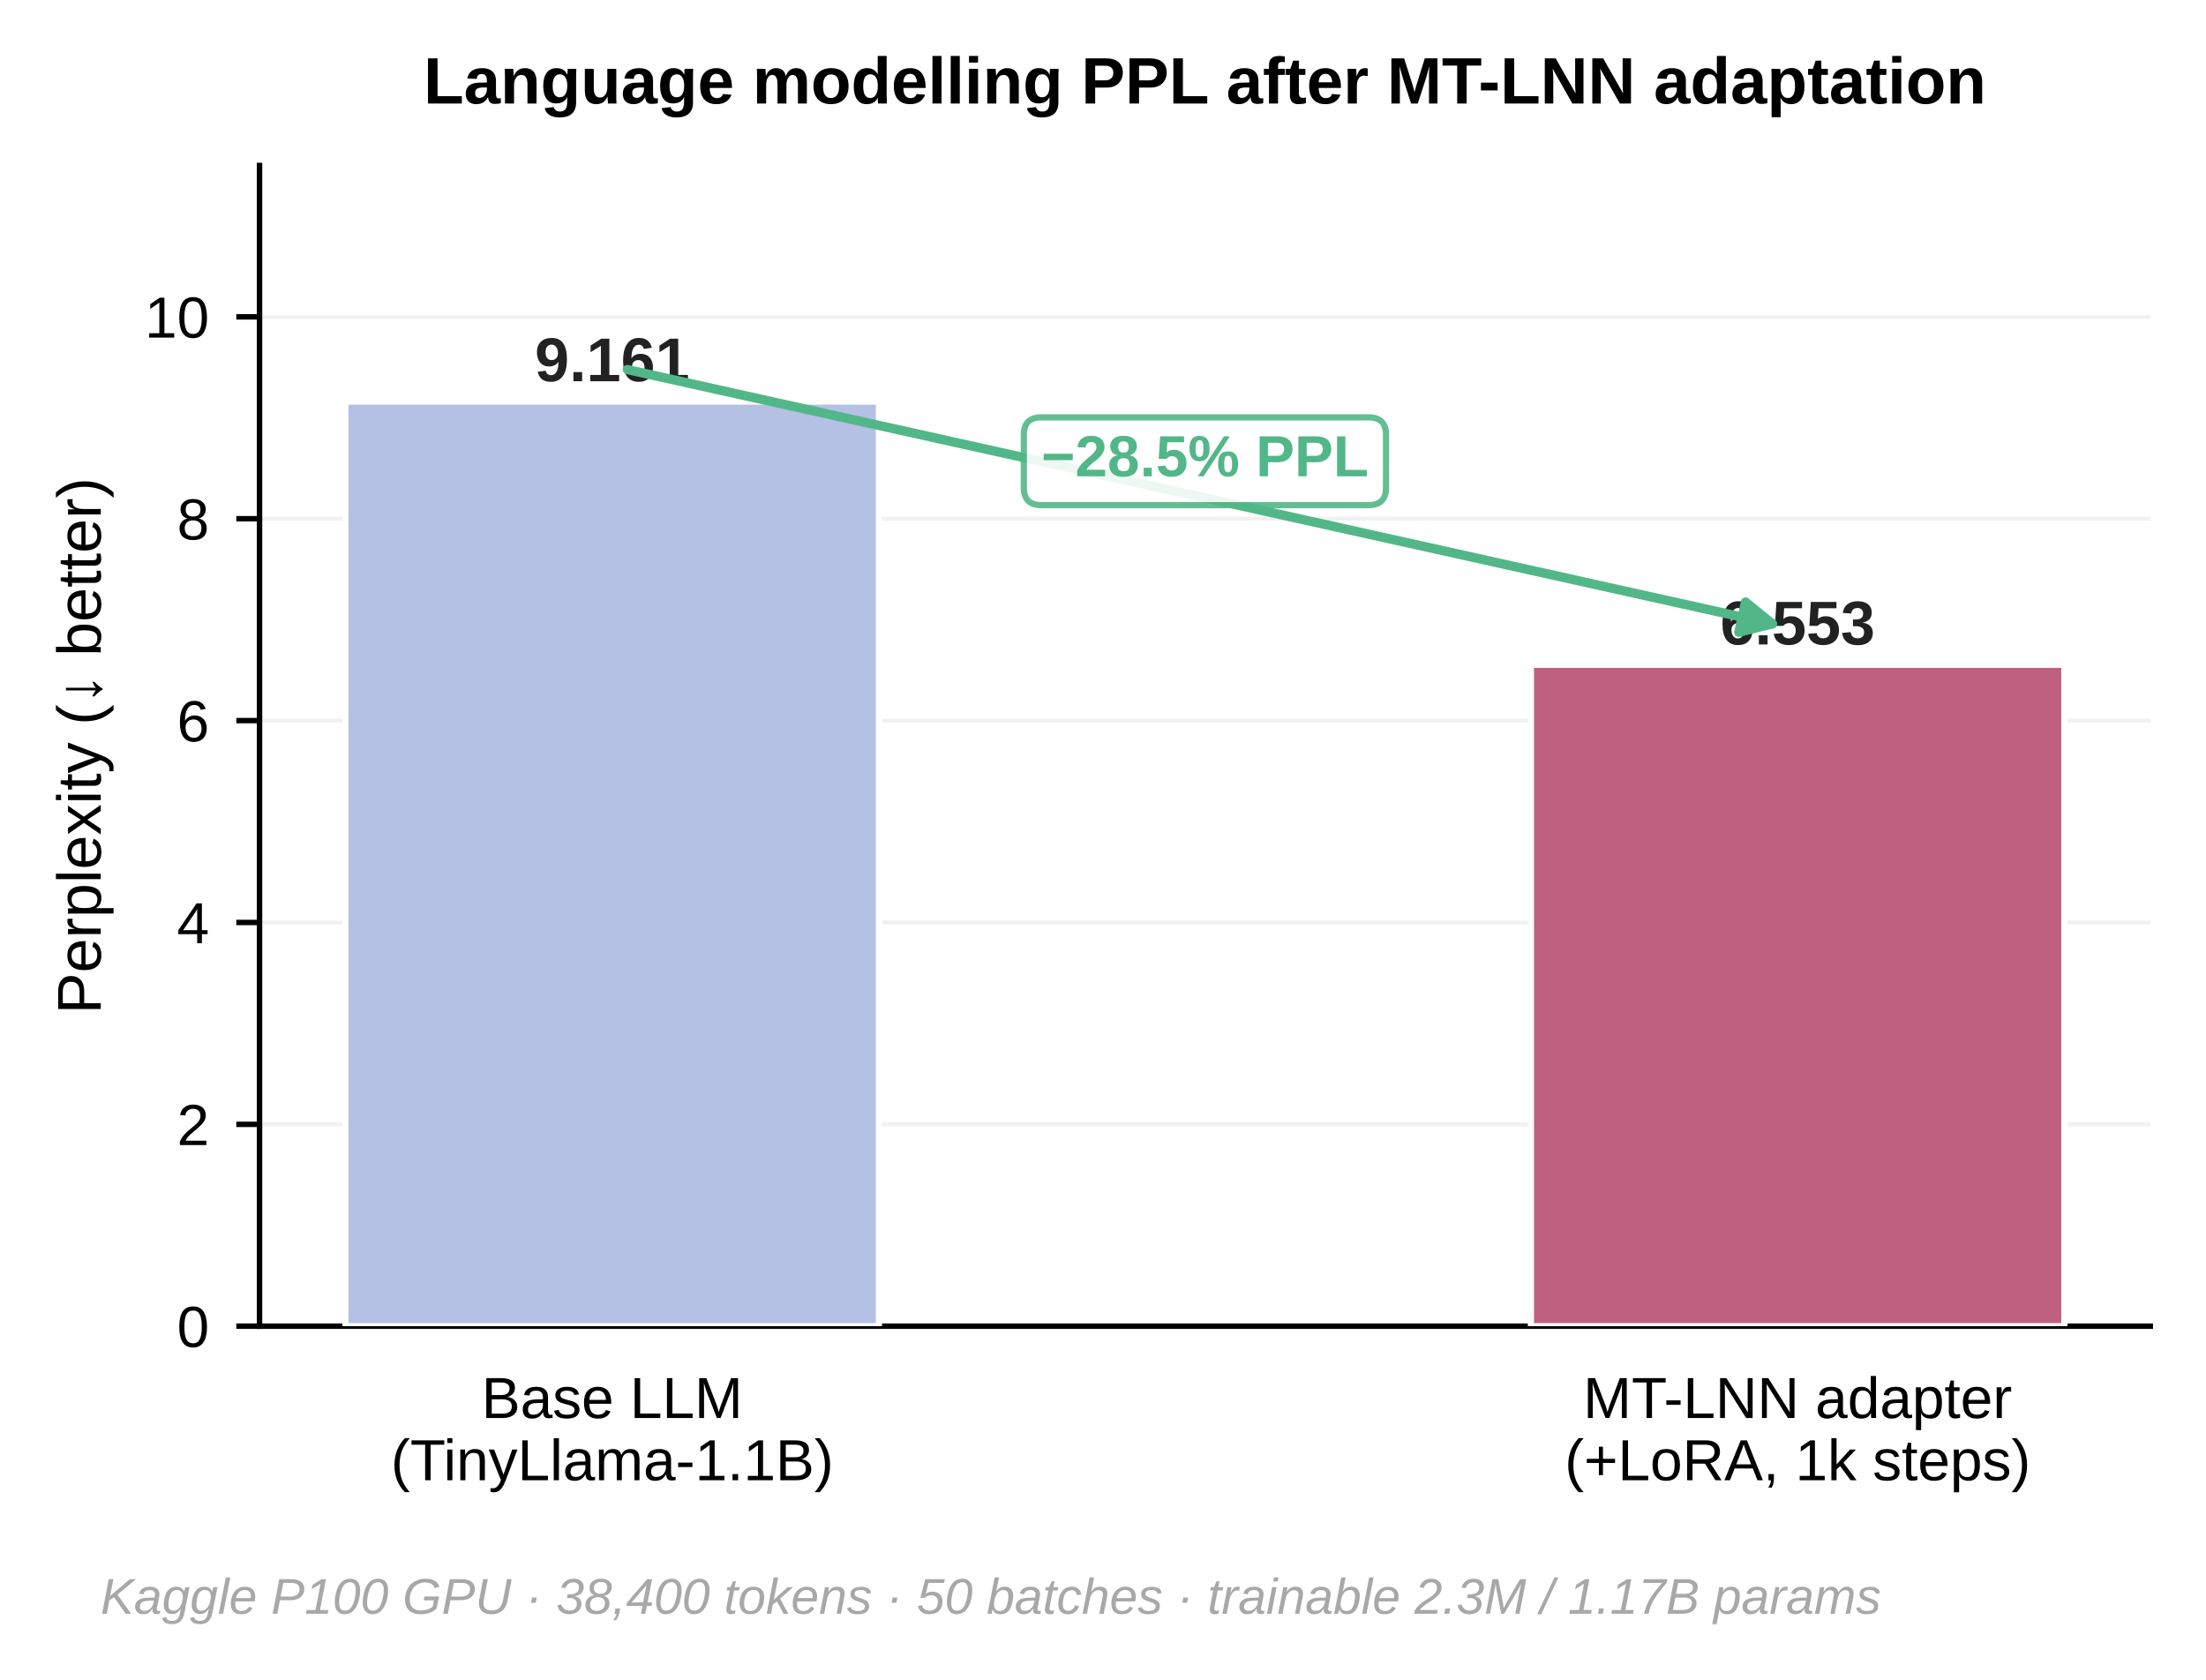
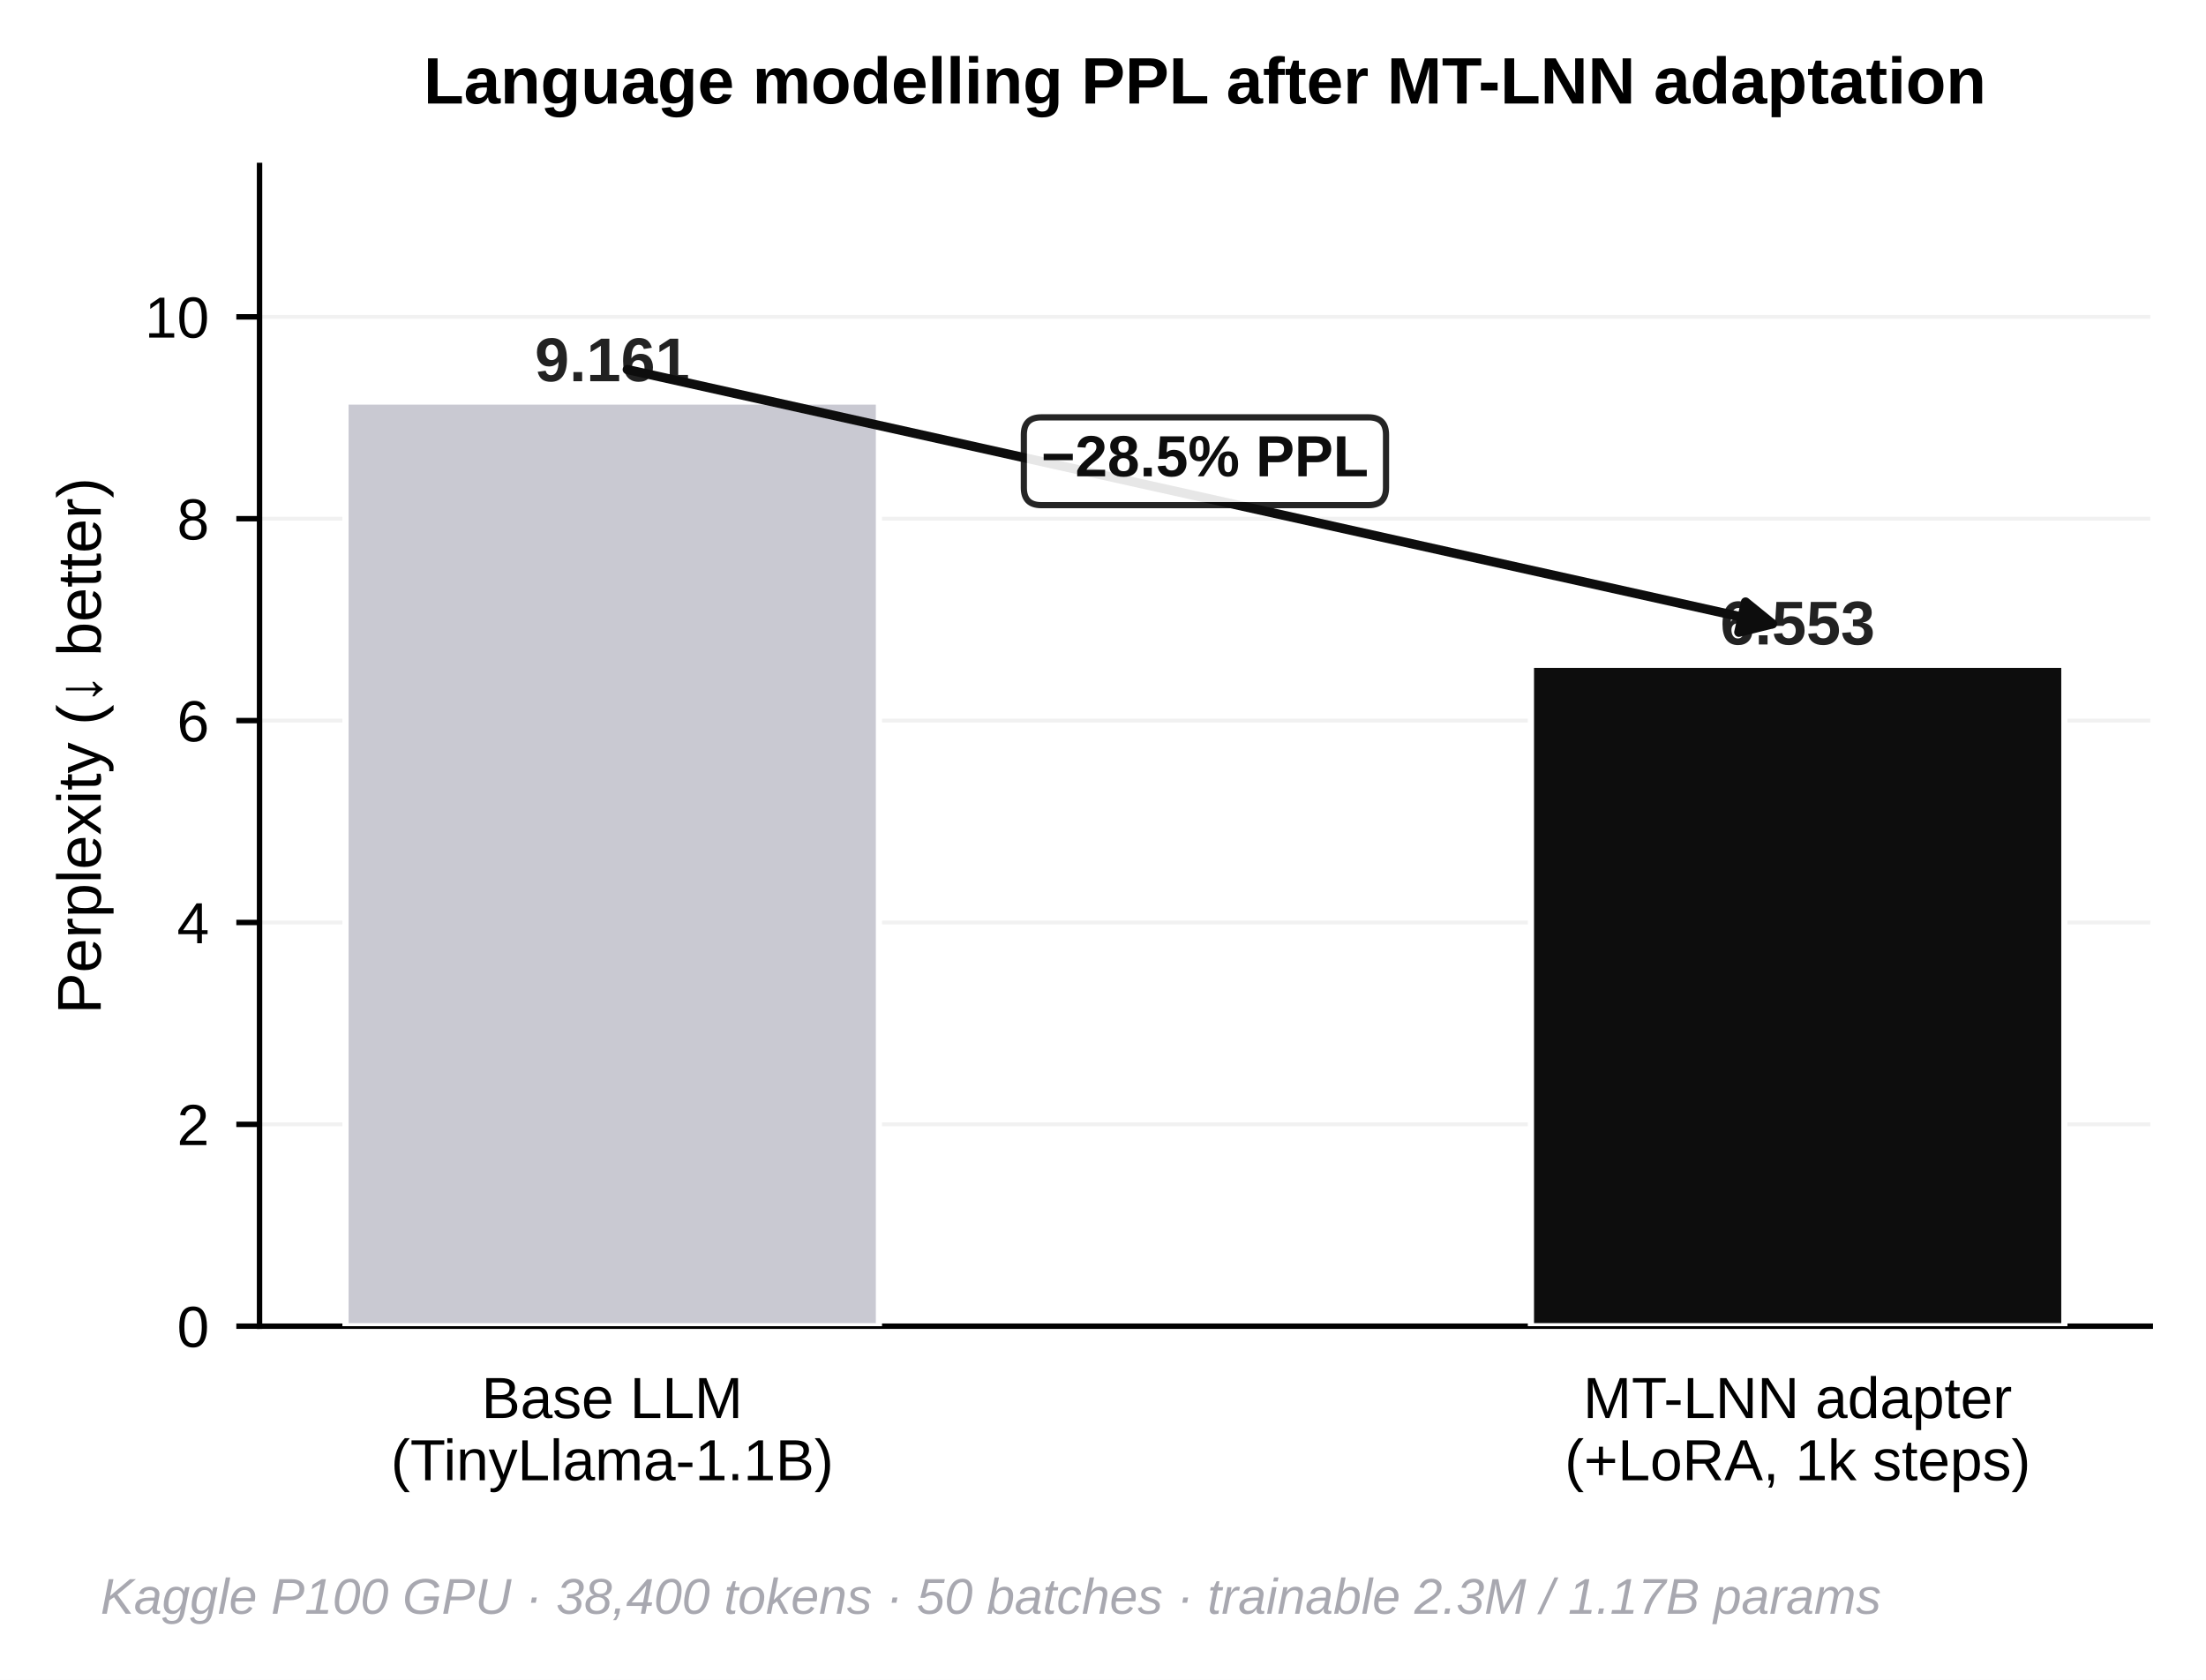
<svg xmlns="http://www.w3.org/2000/svg" xmlns:xlink="http://www.w3.org/1999/xlink" width="285.151pt" height="217.155pt" viewBox="0 0 285.151 217.155" version="1.1">
  <defs>
    <style type="text/css">*{stroke-linejoin: round; stroke-linecap: butt}</style>
  </defs>
  <g id="figure_1">
    <g id="patch_1">
      <path d="M 0 217.155  L 285.151 217.155  L 285.151 -0  L 0 -0  z " style="fill: #ffffff" />
    </g>
    <g id="axes_1">
      <g id="patch_2">
        <path d="M 33.549 171.435  L 277.951 171.435  L 277.951 21.388  L 33.549 21.388  z " style="fill: #ffffff" />
      </g>
      <g id="matplotlib.axis_1">
        <g id="xtick_1">
          <g id="text_1">
            <text style="font-size: 7.5px; font-family: 'Arial', 'Helvetica', 'DejaVu Sans', sans-serif" transform="translate(62.25175 183.3031)">Base LLM</text>
            <text style="font-size: 7.5px; font-family: 'Arial', 'Helvetica', 'DejaVu Sans', sans-serif" transform="translate(50.51894 191.3454)">(TinyLlama-1.1B)</text>
          </g>
        </g>
        <g id="xtick_2">
          <g id="text_2">
            <text style="font-size: 7.5px; font-family: 'Arial', 'Helvetica', 'DejaVu Sans', sans-serif" transform="translate(204.6482 183.3031)">MT-LNN adapter</text>
            <text style="font-size: 7.5px; font-family: 'Arial', 'Helvetica', 'DejaVu Sans', sans-serif" transform="translate(202.2493 191.3454)">(+LoRA, 1k steps)</text>
          </g>
        </g>
      </g>
      <g id="matplotlib.axis_2">
        <g id="ytick_1">
          <g id="line2d_1">
-             <path d="M 33.549 171.435  L 277.951 171.435  " clip-path="url(#p6e1a17ccae)" style="fill: none; stroke: #dddddd; stroke-opacity: 0.4; stroke-width: 0.5; stroke-linecap: square" />
+             <path d="M 33.549 171.435  L 277.951 171.435  " clip-path="url(#pda678a8117)" style="fill: none; stroke: #dddddd; stroke-opacity: 0.4; stroke-width: 0.5; stroke-linecap: square" />
          </g>
          <g id="line2d_2">
            <defs>
-               <path id="m3fb30c1879" d="M 0 0  L -3 0  " style="stroke: #000000; stroke-width: 0.7" />
+               <path id="m43bd53ef42" d="M 0 0  L -3 0  " style="stroke: #000000; stroke-width: 0.7" />
            </defs>
            <g>
-               <use xlink:href="#m3fb30c1879" x="33.549" y="171.435" style="stroke: #000000; stroke-width: 0.7" />
+               <use xlink:href="#m43bd53ef42" x="33.549" y="171.435" style="stroke: #000000; stroke-width: 0.7" />
            </g>
          </g>
          <g id="text_3">
            <text style="font-size: 7.5px; font-family: 'Arial', 'Helvetica', 'DejaVu Sans', sans-serif; text-anchor: end" x="27.049" y="174.119" transform="rotate(-0 27.04891 174.1189)">0</text>
          </g>
        </g>
        <g id="ytick_2">
          <g id="line2d_3">
-             <path d="M 33.549 145.34  L 277.951 145.34  " clip-path="url(#p6e1a17ccae)" style="fill: none; stroke: #dddddd; stroke-opacity: 0.4; stroke-width: 0.5; stroke-linecap: square" />
+             <path d="M 33.549 145.34  L 277.951 145.34  " clip-path="url(#pda678a8117)" style="fill: none; stroke: #dddddd; stroke-opacity: 0.4; stroke-width: 0.5; stroke-linecap: square" />
          </g>
          <g id="line2d_4">
            <g>
-               <use xlink:href="#m3fb30c1879" x="33.549" y="145.34" style="stroke: #000000; stroke-width: 0.7" />
+               <use xlink:href="#m43bd53ef42" x="33.549" y="145.34" style="stroke: #000000; stroke-width: 0.7" />
            </g>
          </g>
          <g id="text_4">
            <text style="font-size: 7.5px; font-family: 'Arial', 'Helvetica', 'DejaVu Sans', sans-serif; text-anchor: end" x="27.049" y="148.024" transform="rotate(-0 27.04891 148.0238)">2</text>
          </g>
        </g>
        <g id="ytick_3">
          <g id="line2d_5">
-             <path d="M 33.549 119.244  L 277.951 119.244  " clip-path="url(#p6e1a17ccae)" style="fill: none; stroke: #dddddd; stroke-opacity: 0.4; stroke-width: 0.5; stroke-linecap: square" />
+             <path d="M 33.549 119.244  L 277.951 119.244  " clip-path="url(#pda678a8117)" style="fill: none; stroke: #dddddd; stroke-opacity: 0.4; stroke-width: 0.5; stroke-linecap: square" />
          </g>
          <g id="line2d_6">
            <g>
-               <use xlink:href="#m3fb30c1879" x="33.549" y="119.244" style="stroke: #000000; stroke-width: 0.7" />
+               <use xlink:href="#m43bd53ef42" x="33.549" y="119.244" style="stroke: #000000; stroke-width: 0.7" />
            </g>
          </g>
          <g id="text_5">
            <text style="font-size: 7.5px; font-family: 'Arial', 'Helvetica', 'DejaVu Sans', sans-serif; text-anchor: end" x="27.049" y="121.929" transform="rotate(-0 27.04891 121.9287)">4</text>
          </g>
        </g>
        <g id="ytick_4">
          <g id="line2d_7">
-             <path d="M 33.549 93.149  L 277.951 93.149  " clip-path="url(#p6e1a17ccae)" style="fill: none; stroke: #dddddd; stroke-opacity: 0.4; stroke-width: 0.5; stroke-linecap: square" />
+             <path d="M 33.549 93.149  L 277.951 93.149  " clip-path="url(#pda678a8117)" style="fill: none; stroke: #dddddd; stroke-opacity: 0.4; stroke-width: 0.5; stroke-linecap: square" />
          </g>
          <g id="line2d_8">
            <g>
-               <use xlink:href="#m3fb30c1879" x="33.549" y="93.149" style="stroke: #000000; stroke-width: 0.7" />
+               <use xlink:href="#m43bd53ef42" x="33.549" y="93.149" style="stroke: #000000; stroke-width: 0.7" />
            </g>
          </g>
          <g id="text_6">
            <text style="font-size: 7.5px; font-family: 'Arial', 'Helvetica', 'DejaVu Sans', sans-serif; text-anchor: end" x="27.049" y="95.834" transform="rotate(-0 27.04891 95.83352)">6</text>
          </g>
        </g>
        <g id="ytick_5">
          <g id="line2d_9">
-             <path d="M 33.549 67.054  L 277.951 67.054  " clip-path="url(#p6e1a17ccae)" style="fill: none; stroke: #dddddd; stroke-opacity: 0.4; stroke-width: 0.5; stroke-linecap: square" />
+             <path d="M 33.549 67.054  L 277.951 67.054  " clip-path="url(#pda678a8117)" style="fill: none; stroke: #dddddd; stroke-opacity: 0.4; stroke-width: 0.5; stroke-linecap: square" />
          </g>
          <g id="line2d_10">
            <g>
-               <use xlink:href="#m3fb30c1879" x="33.549" y="67.054" style="stroke: #000000; stroke-width: 0.7" />
+               <use xlink:href="#m43bd53ef42" x="33.549" y="67.054" style="stroke: #000000; stroke-width: 0.7" />
            </g>
          </g>
          <g id="text_7">
            <text style="font-size: 7.5px; font-family: 'Arial', 'Helvetica', 'DejaVu Sans', sans-serif; text-anchor: end" x="27.049" y="69.738" transform="rotate(-0 27.04891 69.73839)">8</text>
          </g>
        </g>
        <g id="ytick_6">
          <g id="line2d_11">
-             <path d="M 33.549 40.959  L 277.951 40.959  " clip-path="url(#p6e1a17ccae)" style="fill: none; stroke: #dddddd; stroke-opacity: 0.4; stroke-width: 0.5; stroke-linecap: square" />
+             <path d="M 33.549 40.959  L 277.951 40.959  " clip-path="url(#pda678a8117)" style="fill: none; stroke: #dddddd; stroke-opacity: 0.4; stroke-width: 0.5; stroke-linecap: square" />
          </g>
          <g id="line2d_12">
            <g>
-               <use xlink:href="#m3fb30c1879" x="33.549" y="40.959" style="stroke: #000000; stroke-width: 0.7" />
+               <use xlink:href="#m43bd53ef42" x="33.549" y="40.959" style="stroke: #000000; stroke-width: 0.7" />
            </g>
          </g>
          <g id="text_8">
            <text style="font-size: 7.5px; font-family: 'Arial', 'Helvetica', 'DejaVu Sans', sans-serif; text-anchor: end" x="27.049" y="43.643" transform="rotate(-0 27.04891 43.64326)">10</text>
          </g>
        </g>
        <g id="text_9">
          <text style="font-size: 8px; font-family: 'Arial', 'Helvetica', 'DejaVu Sans', sans-serif; text-anchor: middle" x="13.024" y="96.411" transform="rotate(-90 13.02375 96.41123)">Perplexity  (↓ better)</text>
        </g>
      </g>
      <g id="patch_3">
        <path d="M 33.549 171.435  L 33.549 21.388  " style="fill: none; stroke: #000000; stroke-width: 0.7; stroke-linejoin: miter; stroke-linecap: square" />
      </g>
      <g id="patch_4">
        <path d="M 33.549 171.435  L 277.951 171.435  " style="fill: none; stroke: #000000; stroke-width: 0.7; stroke-linejoin: miter; stroke-linecap: square" />
      </g>
      <g id="patch_5">
-         <path d="M 44.658 171.435  L 113.612 171.435  L 113.612 51.906  L 44.658 51.906  z " clip-path="url(#p6e1a17ccae)" style="fill: #b4c0e4; stroke: #ffffff; stroke-width: 0.8; stroke-linejoin: miter" />
+         <path d="M 44.658 171.435  L 113.612 171.435  L 113.612 51.906  L 44.658 51.906  z " clip-path="url(#pda678a8117)" style="fill: #c9c9d2; stroke: #ffffff; stroke-width: 0.8; stroke-linejoin: miter" />
      </g>
      <g id="patch_6">
-         <path d="M 197.889 171.435  L 266.842 171.435  L 266.842 85.934  L 197.889 85.934  z " clip-path="url(#p6e1a17ccae)" style="fill: #c06080; stroke: #ffffff; stroke-width: 0.8; stroke-linejoin: miter" />
+         <path d="M 197.889 171.435  L 266.842 171.435  L 266.842 85.934  L 197.889 85.934  z " clip-path="url(#pda678a8117)" style="fill: #0d0d0d; stroke: #ffffff; stroke-width: 0.8; stroke-linejoin: miter" />
      </g>
      <g id="text_10">
        <text style="font-weight: 700; font-size: 8px; font-family: 'Arial', 'Helvetica', 'DejaVu Sans', sans-serif; text-anchor: middle; fill: #222222" x="79.135" y="49.283" transform="rotate(-0 79.13495 49.28343)">9.161</text>
      </g>
      <g id="text_11">
        <text style="font-weight: 700; font-size: 8px; font-family: 'Arial', 'Helvetica', 'DejaVu Sans', sans-serif; text-anchor: middle; fill: #222222" x="232.365" y="83.311" transform="rotate(-0 232.3654 83.31148)">6.553</text>
      </g>
      <g id="patch_7">
-         <path d="M 81.085 47.772  Q 155.749 64.353 229.103 80.643  " style="fill: none; stroke: #52b788; stroke-width: 1.2; stroke-linecap: round" />
-         <path d="M 225.631 77.823  L 229.103 80.643  L 224.764 81.728  z " style="fill: #52b788; stroke: #52b788; stroke-width: 1.2; stroke-linecap: round" />
+         <path d="M 81.085 47.772  Q 155.749 64.353 229.103 80.643  " style="fill: none; stroke: #0d0d0d; stroke-width: 1.2; stroke-linecap: round" />
+         <path d="M 225.631 77.823  L 229.103 80.643  L 224.764 81.728  z " style="fill: #0d0d0d; stroke: #0d0d0d; stroke-width: 1.2; stroke-linecap: round" />
      </g>
      <g id="text_12">
        <g id="patch_8">
-           <path d="M 134.593 65.299  L 176.908 65.299  Q 179.158 65.299 179.158 63.049  L 179.158 56.2  Q 179.158 53.95 176.908 53.95  L 134.593 53.95  Q 132.343 53.95 132.343 56.2  L 132.343 63.049  Q 132.343 65.299 134.593 65.299  z " style="fill: #ffffff; opacity: 0.9; stroke: #52b788; stroke-width: 0.8; stroke-linejoin: miter" />
+           <path d="M 134.593 65.299  L 176.908 65.299  Q 179.158 65.299 179.158 63.049  L 179.158 56.2  Q 179.158 53.95 176.908 53.95  L 134.593 53.95  Q 132.343 53.95 132.343 56.2  L 132.343 63.049  Q 132.343 65.299 134.593 65.299  z " style="fill: #ffffff; opacity: 0.9; stroke: #0d0d0d; stroke-width: 0.8; stroke-linejoin: miter" />
        </g>
-         <text style="font-weight: 700; font-size: 7.5px; font-family: 'Arial', 'Helvetica', 'DejaVu Sans', sans-serif; text-anchor: middle; fill: #52b788" x="155.75" y="61.569" transform="rotate(-0 155.7502 61.56853)">−28.5% PPL</text>
+         <text style="font-weight: 700; font-size: 7.5px; font-family: 'Arial', 'Helvetica', 'DejaVu Sans', sans-serif; text-anchor: middle; fill: #0d0d0d" x="155.75" y="61.569" transform="rotate(-0 155.7502 61.56853)">−28.5% PPL</text>
      </g>
      <g id="text_13">
        <text style="font-weight: 700; font-size: 8.5px; font-family: 'Arial', 'Helvetica', 'DejaVu Sans', sans-serif; text-anchor: middle" x="155.75" y="13.388" transform="rotate(-0 155.7502 13.38773)">Language modelling PPL after MT-LNN adaptation</text>
      </g>
    </g>
    <g id="text_14">
-       <text style="font-style: italic; font-size: 6.5px; font-family: 'Arial', 'Helvetica', 'DejaVu Sans', sans-serif; text-anchor: start; fill: #a8a8a8" x="12.991" y="208.607" transform="rotate(-0 12.99141 208.6067)">Kaggle P100 GPU · 38,400 tokens · 50 batches · trainable 2.3M / 1.17B params</text>
+       <text style="font-style: italic; font-size: 6.5px; font-family: 'Arial', 'Helvetica', 'DejaVu Sans', sans-serif; text-anchor: start; fill: #a8a8b0" x="12.991" y="208.607" transform="rotate(-0 12.99141 208.6067)">Kaggle P100 GPU · 38,400 tokens · 50 batches · trainable 2.3M / 1.17B params</text>
    </g>
  </g>
  <defs>
-     <clipPath id="p6e1a17ccae">
+     <clipPath id="pda678a8117">
      <rect x="33.549" y="21.388" width="244.403" height="150.047" />
    </clipPath>
  </defs>
</svg>
